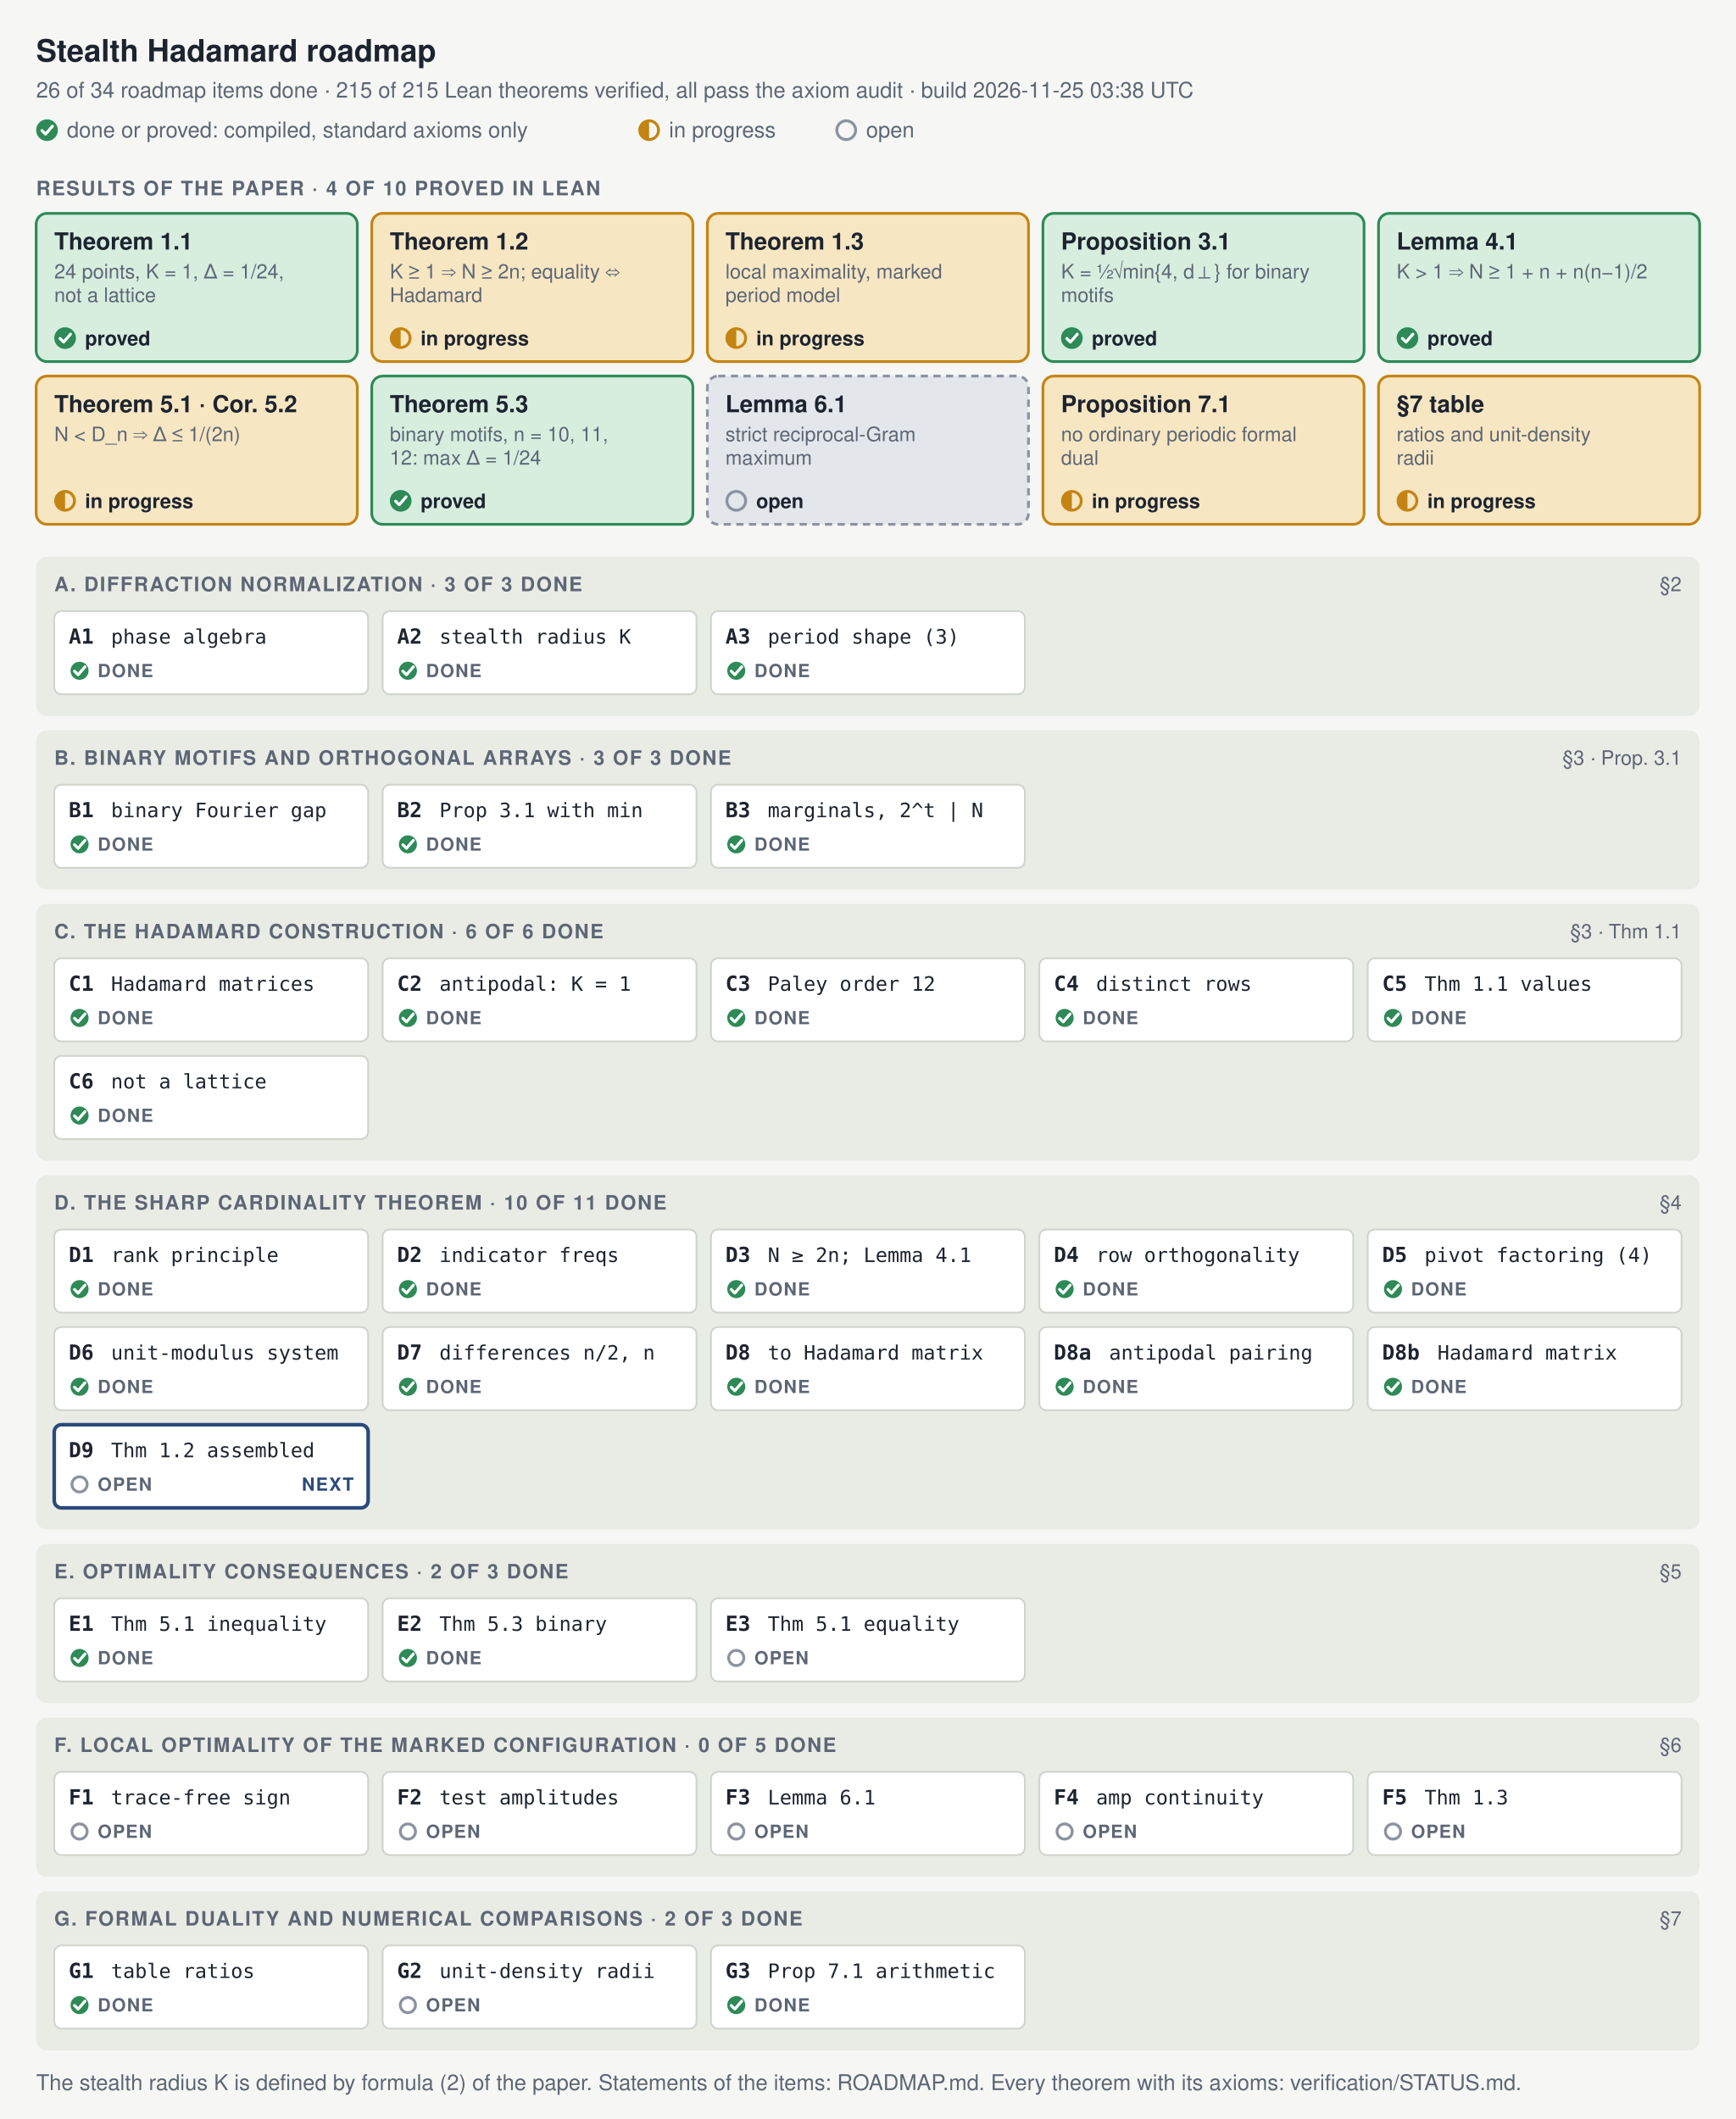
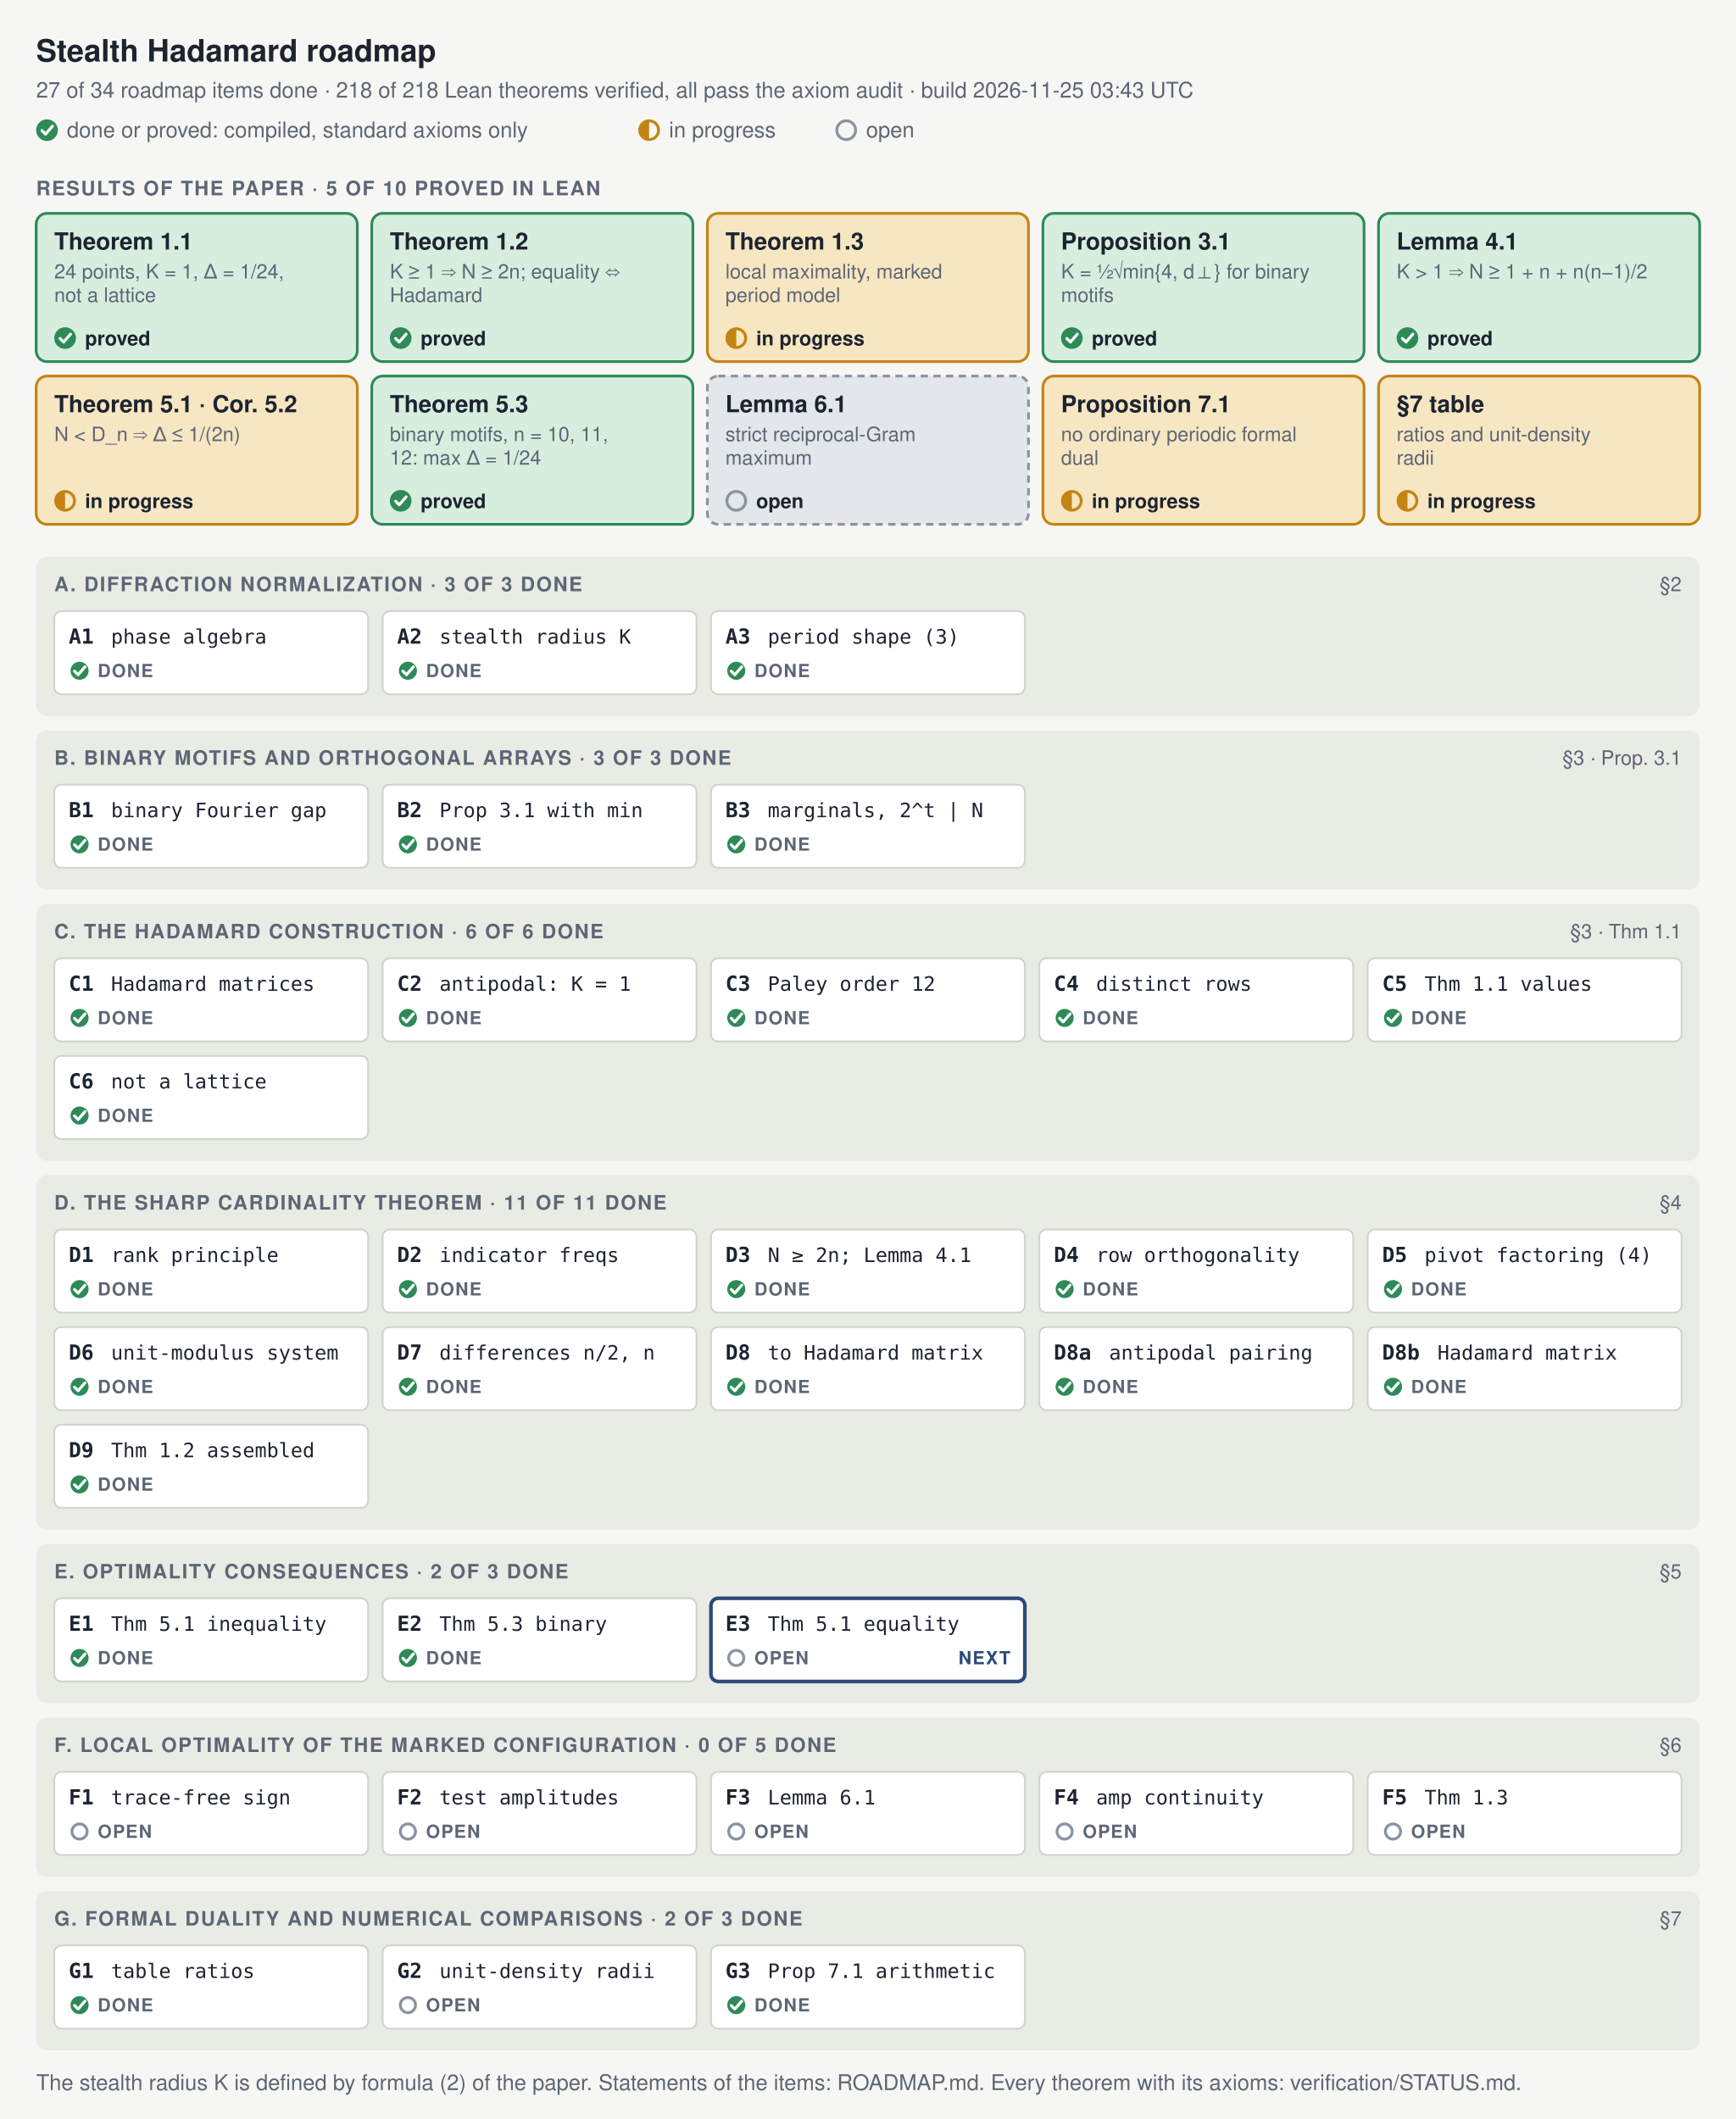
<svg xmlns="http://www.w3.org/2000/svg" viewBox="0 0 960 1172" width="960" height="1172" role="img" aria-labelledby="rm-t rm-d" font-family="-apple-system, Segoe UI, Helvetica, Arial, sans-serif">
  <style>.bg{fill:#f6f7f4}.band{fill:#e9ebe5}.box{fill:#fff;stroke:#d0d4cc}.tt{font-size:17px;font-weight:600;fill:#1d2430}.sm{font-size:12px;fill:#5d6675}.lbl{font-size:11px;font-weight:600;letter-spacing:.07em;fill:#5d6675}.ref{font-size:11px;fill:#5d6675}.rn{font-size:13px;font-weight:600;fill:#1d2430}.rs{font-size:11px;fill:#5d6675}.st{font-size:11px;font-weight:600;fill:#1d2430}.id{font-family:ui-monospace, Menlo, Consolas, monospace;font-size:11.5px;font-weight:600;fill:#1d2430}.nm{font-family:ui-monospace, Menlo, Consolas, monospace;font-size:11px;fill:#1d2430}.ct{font-size:10px;font-weight:600;letter-spacing:.06em;fill:#5d6675}.ct.nx{fill:#2b4a7a}.next{stroke:#2b4a7a;stroke-width:2}.dash{stroke-dasharray:4 3}.g{fill:#2e8a57}.a{fill:#c48413}.s{fill:#8b93a1}.gs{stroke:#2e8a57}.as{stroke:#c48413}.ss{stroke:#8b93a1}.rg{fill:#d7eedf;stroke:#2e8a57;stroke-width:1.5}.ra{fill:#f7e6c2;stroke:#c48413;stroke-width:1.5}.ro{fill:#e3e6ea;stroke:#8b93a1;stroke-width:1.5;stroke-dasharray:4 3}.ic{fill:none;stroke-width:1.6}.ck{fill:none;stroke:#fff;stroke-width:1.6;stroke-linecap:round;stroke-linejoin:round}@media (prefers-color-scheme: dark){.bg{fill:#14181f}.band{fill:#1a1f27}.box{fill:#1b2029;stroke:#2e3542}.tt,.rn,.st,.id,.nm{fill:#e4e7ec}.sm,.lbl,.ref,.rs,.ct{fill:#9aa3b2}.ct.nx{fill:#8fb0e6}.next{stroke:#8fb0e6}.g{fill:#5cc08a}.a{fill:#e6a93c}.s{fill:#8e97a6}.gs{stroke:#5cc08a}.as{stroke:#e6a93c}.ss{stroke:#8e97a6}.rg{fill:#1e3a2b;stroke:#5cc08a}.ra{fill:#3d3018;stroke:#e6a93c}.ro{fill:#262c36;stroke:#8e97a6}.ck{stroke:#14181f}}</style>
  <rect class="bg" x="0" y="0" width="960" height="1172" />
  <text x="20" y="34" class="tt">Stealth Hadamard roadmap</text>
-   <text x="20" y="54" class="sm">26 of 34 roadmap items done · 215 of 215 Lean theorems verified, all pass the axiom audit · build 2026-11-25 03:38 UTC</text>
+   <text x="20" y="54" class="sm">27 of 34 roadmap items done · 218 of 218 Lean theorems verified, all pass the axiom audit · build 2026-11-25 03:43 UTC</text>
  <circle class="g" cx="26" cy="72" r="6" />
  <path class="ck" d="M23.2 72.2 l2 2 l3.8 -4.4" />
  <text x="37" y="76" class="sm">done or proved: compiled, standard axioms only</text>
  <circle class="ic as" cx="359" cy="72" r="5.2" />
  <path class="a" d="M359 66.8 a5.2 5.2 0 0 0 0 10.4 z" />
  <text x="370" y="76" class="sm">in progress</text>
  <circle class="ic ss" cx="468" cy="72" r="5.2" />
  <text x="479" y="76" class="sm">open</text>
-   <text x="20" y="108" class="lbl">RESULTS OF THE PAPER · 4 OF 10 PROVED IN LEAN</text>
+   <text x="20" y="108" class="lbl">RESULTS OF THE PAPER · 5 OF 10 PROVED IN LEAN</text>
  <rect class="rg" x="20.0" y="118" width="177.6" height="82" rx="6" />
  <text x="30.0" y="138" class="rn">Theorem 1.1</text>
  <text x="30.0" y="154" class="rs">24 points, K = 1, Δ = 1/24,</text>
  <text x="30.0" y="167" class="rs">not a lattice</text>
  <circle class="g" cx="36.0" cy="187" r="6" />
  <path class="ck" d="M33.2 187.2 l2 2 l3.8 -4.4" />
  <text x="47.0" y="191" class="st">proved</text>
-   <rect class="ra" x="205.6" y="118" width="177.6" height="82" rx="6" />
+   <rect class="rg" x="205.6" y="118" width="177.6" height="82" rx="6" />
  <text x="215.6" y="138" class="rn">Theorem 1.2</text>
  <text x="215.6" y="154" class="rs">K ≥ 1 ⇒ N ≥ 2n; equality ⇔</text>
  <text x="215.6" y="167" class="rs">Hadamard</text>
-   <circle class="ic as" cx="221.6" cy="187" r="5.2" />
-   <path class="a" d="M221.6 181.8 a5.2 5.2 0 0 0 0 10.4 z" />
-   <text x="232.6" y="191" class="st">in progress</text>
+   <circle class="g" cx="221.6" cy="187" r="6" />
+   <path class="ck" d="M218.8 187.2 l2 2 l3.8 -4.4" />
+   <text x="232.6" y="191" class="st">proved</text>
  <rect class="ra" x="391.2" y="118" width="177.6" height="82" rx="6" />
  <text x="401.2" y="138" class="rn">Theorem 1.3</text>
  <text x="401.2" y="154" class="rs">local maximality, marked</text>
  <text x="401.2" y="167" class="rs">period model</text>
  <circle class="ic as" cx="407.2" cy="187" r="5.2" />
  <path class="a" d="M407.2 181.8 a5.2 5.2 0 0 0 0 10.4 z" />
  <text x="418.2" y="191" class="st">in progress</text>
  <rect class="rg" x="576.8" y="118" width="177.6" height="82" rx="6" />
  <text x="586.8" y="138" class="rn">Proposition 3.1</text>
  <text x="586.8" y="154" class="rs">K = ½√min{4, d⊥} for binary</text>
  <text x="586.8" y="167" class="rs">motifs</text>
  <circle class="g" cx="592.8" cy="187" r="6" />
  <path class="ck" d="M590.0 187.2 l2 2 l3.8 -4.4" />
  <text x="603.8" y="191" class="st">proved</text>
  <rect class="rg" x="762.4" y="118" width="177.6" height="82" rx="6" />
  <text x="772.4" y="138" class="rn">Lemma 4.1</text>
  <text x="772.4" y="154" class="rs">K &gt; 1 ⇒ N ≥ 1 + n + n(n−1)/2</text>
  <circle class="g" cx="778.4" cy="187" r="6" />
  <path class="ck" d="M775.6 187.2 l2 2 l3.8 -4.4" />
  <text x="789.4" y="191" class="st">proved</text>
  <rect class="ra" x="20.0" y="208" width="177.6" height="82" rx="6" />
  <text x="30.0" y="228" class="rn">Theorem 5.1 · Cor. 5.2</text>
  <text x="30.0" y="244" class="rs">N &lt; D_n ⇒ Δ ≤ 1/(2n)</text>
  <circle class="ic as" cx="36.0" cy="277" r="5.2" />
  <path class="a" d="M36.0 271.8 a5.2 5.2 0 0 0 0 10.4 z" />
  <text x="47.0" y="281" class="st">in progress</text>
  <rect class="rg" x="205.6" y="208" width="177.6" height="82" rx="6" />
  <text x="215.6" y="228" class="rn">Theorem 5.3</text>
  <text x="215.6" y="244" class="rs">binary motifs, n = 10, 11,</text>
  <text x="215.6" y="257" class="rs">12: max Δ = 1/24</text>
  <circle class="g" cx="221.6" cy="277" r="6" />
  <path class="ck" d="M218.8 277.2 l2 2 l3.8 -4.4" />
  <text x="232.6" y="281" class="st">proved</text>
  <rect class="ro" x="391.2" y="208" width="177.6" height="82" rx="6" />
  <text x="401.2" y="228" class="rn">Lemma 6.1</text>
  <text x="401.2" y="244" class="rs">strict reciprocal-Gram</text>
  <text x="401.2" y="257" class="rs">maximum</text>
  <circle class="ic ss" cx="407.2" cy="277" r="5.2" />
  <text x="418.2" y="281" class="st">open</text>
  <rect class="ra" x="576.8" y="208" width="177.6" height="82" rx="6" />
  <text x="586.8" y="228" class="rn">Proposition 7.1</text>
  <text x="586.8" y="244" class="rs">no ordinary periodic formal</text>
  <text x="586.8" y="257" class="rs">dual</text>
  <circle class="ic as" cx="592.8" cy="277" r="5.2" />
  <path class="a" d="M592.8 271.8 a5.2 5.2 0 0 0 0 10.4 z" />
  <text x="603.8" y="281" class="st">in progress</text>
  <rect class="ra" x="762.4" y="208" width="177.6" height="82" rx="6" />
  <text x="772.4" y="228" class="rn">§7 table</text>
  <text x="772.4" y="244" class="rs">ratios and unit-density</text>
  <text x="772.4" y="257" class="rs">radii</text>
  <circle class="ic as" cx="778.4" cy="277" r="5.2" />
  <path class="a" d="M778.4 271.8 a5.2 5.2 0 0 0 0 10.4 z" />
  <text x="789.4" y="281" class="st">in progress</text>
  <rect class="band" x="20" y="308" width="920" height="88" rx="6" />
  <text x="30" y="327" class="lbl">A. DIFFRACTION NORMALIZATION · 3 OF 3 DONE</text>
  <text x="930" y="327" class="ref" text-anchor="end">§2</text>
  <rect class="box" x="30.0" y="338" width="173.6" height="46" rx="4" />
  <text x="38.0" y="356" class="id">A1</text>
  <text x="61.4" y="356" class="nm">phase algebra</text>
  <circle class="g" cx="44.0" cy="371" r="5" />
  <path class="ck" d="M41.2 371.2 l2 2 l3.8 -4.4" />
  <text x="54.0" y="374.5" class="ct">DONE</text>
  <rect class="box" x="211.6" y="338" width="173.6" height="46" rx="4" />
  <text x="219.6" y="356" class="id">A2</text>
  <text x="243.0" y="356" class="nm">stealth radius K</text>
  <circle class="g" cx="225.6" cy="371" r="5" />
  <path class="ck" d="M222.8 371.2 l2 2 l3.8 -4.4" />
  <text x="235.6" y="374.5" class="ct">DONE</text>
  <rect class="box" x="393.2" y="338" width="173.6" height="46" rx="4" />
  <text x="401.2" y="356" class="id">A3</text>
  <text x="424.6" y="356" class="nm">period shape (3)</text>
  <circle class="g" cx="407.2" cy="371" r="5" />
  <path class="ck" d="M404.4 371.2 l2 2 l3.8 -4.4" />
  <text x="417.2" y="374.5" class="ct">DONE</text>
  <rect class="band" x="20" y="404" width="920" height="88" rx="6" />
  <text x="30" y="423" class="lbl">B. BINARY MOTIFS AND ORTHOGONAL ARRAYS · 3 OF 3 DONE</text>
  <text x="930" y="423" class="ref" text-anchor="end">§3 · Prop. 3.1</text>
  <rect class="box" x="30.0" y="434" width="173.6" height="46" rx="4" />
  <text x="38.0" y="452" class="id">B1</text>
  <text x="61.4" y="452" class="nm">binary Fourier gap</text>
  <circle class="g" cx="44.0" cy="467" r="5" />
  <path class="ck" d="M41.2 467.2 l2 2 l3.8 -4.4" />
  <text x="54.0" y="470.5" class="ct">DONE</text>
  <rect class="box" x="211.6" y="434" width="173.6" height="46" rx="4" />
  <text x="219.6" y="452" class="id">B2</text>
  <text x="243.0" y="452" class="nm">Prop 3.1 with min</text>
  <circle class="g" cx="225.6" cy="467" r="5" />
  <path class="ck" d="M222.8 467.2 l2 2 l3.8 -4.4" />
  <text x="235.6" y="470.5" class="ct">DONE</text>
  <rect class="box" x="393.2" y="434" width="173.6" height="46" rx="4" />
  <text x="401.2" y="452" class="id">B3</text>
  <text x="424.6" y="452" class="nm">marginals, 2^t | N</text>
  <circle class="g" cx="407.2" cy="467" r="5" />
  <path class="ck" d="M404.4 467.2 l2 2 l3.8 -4.4" />
  <text x="417.2" y="470.5" class="ct">DONE</text>
  <rect class="band" x="20" y="500" width="920" height="142" rx="6" />
  <text x="30" y="519" class="lbl">C. THE HADAMARD CONSTRUCTION · 6 OF 6 DONE</text>
  <text x="930" y="519" class="ref" text-anchor="end">§3 · Thm 1.1</text>
  <rect class="box" x="30.0" y="530" width="173.6" height="46" rx="4" />
  <text x="38.0" y="548" class="id">C1</text>
  <text x="61.4" y="548" class="nm">Hadamard matrices</text>
  <circle class="g" cx="44.0" cy="563" r="5" />
  <path class="ck" d="M41.2 563.2 l2 2 l3.8 -4.4" />
  <text x="54.0" y="566.5" class="ct">DONE</text>
  <rect class="box" x="211.6" y="530" width="173.6" height="46" rx="4" />
  <text x="219.6" y="548" class="id">C2</text>
  <text x="243.0" y="548" class="nm">antipodal: K = 1</text>
  <circle class="g" cx="225.6" cy="563" r="5" />
  <path class="ck" d="M222.8 563.2 l2 2 l3.8 -4.4" />
  <text x="235.6" y="566.5" class="ct">DONE</text>
  <rect class="box" x="393.2" y="530" width="173.6" height="46" rx="4" />
  <text x="401.2" y="548" class="id">C3</text>
  <text x="424.6" y="548" class="nm">Paley order 12</text>
  <circle class="g" cx="407.2" cy="563" r="5" />
  <path class="ck" d="M404.4 563.2 l2 2 l3.8 -4.4" />
  <text x="417.2" y="566.5" class="ct">DONE</text>
  <rect class="box" x="574.8" y="530" width="173.6" height="46" rx="4" />
  <text x="582.8" y="548" class="id">C4</text>
  <text x="606.2" y="548" class="nm">distinct rows</text>
  <circle class="g" cx="588.8" cy="563" r="5" />
  <path class="ck" d="M586.0 563.2 l2 2 l3.8 -4.4" />
  <text x="598.8" y="566.5" class="ct">DONE</text>
  <rect class="box" x="756.4" y="530" width="173.6" height="46" rx="4" />
  <text x="764.4" y="548" class="id">C5</text>
  <text x="787.8" y="548" class="nm">Thm 1.1 values</text>
  <circle class="g" cx="770.4" cy="563" r="5" />
  <path class="ck" d="M767.6 563.2 l2 2 l3.8 -4.4" />
  <text x="780.4" y="566.5" class="ct">DONE</text>
  <rect class="box" x="30.0" y="584" width="173.6" height="46" rx="4" />
  <text x="38.0" y="602" class="id">C6</text>
  <text x="61.4" y="602" class="nm">not a lattice</text>
  <circle class="g" cx="44.0" cy="617" r="5" />
  <path class="ck" d="M41.2 617.2 l2 2 l3.8 -4.4" />
  <text x="54.0" y="620.5" class="ct">DONE</text>
  <rect class="band" x="20" y="650" width="920" height="196" rx="6" />
-   <text x="30" y="669" class="lbl">D. THE SHARP CARDINALITY THEOREM · 10 OF 11 DONE</text>
+   <text x="30" y="669" class="lbl">D. THE SHARP CARDINALITY THEOREM · 11 OF 11 DONE</text>
  <text x="930" y="669" class="ref" text-anchor="end">§4</text>
  <rect class="box" x="30.0" y="680" width="173.6" height="46" rx="4" />
  <text x="38.0" y="698" class="id">D1</text>
  <text x="61.4" y="698" class="nm">rank principle</text>
  <circle class="g" cx="44.0" cy="713" r="5" />
  <path class="ck" d="M41.2 713.2 l2 2 l3.8 -4.4" />
  <text x="54.0" y="716.5" class="ct">DONE</text>
  <rect class="box" x="211.6" y="680" width="173.6" height="46" rx="4" />
  <text x="219.6" y="698" class="id">D2</text>
  <text x="243.0" y="698" class="nm">indicator freqs</text>
  <circle class="g" cx="225.6" cy="713" r="5" />
  <path class="ck" d="M222.8 713.2 l2 2 l3.8 -4.4" />
  <text x="235.6" y="716.5" class="ct">DONE</text>
  <rect class="box" x="393.2" y="680" width="173.6" height="46" rx="4" />
  <text x="401.2" y="698" class="id">D3</text>
  <text x="424.6" y="698" class="nm">N ≥ 2n; Lemma 4.1</text>
  <circle class="g" cx="407.2" cy="713" r="5" />
  <path class="ck" d="M404.4 713.2 l2 2 l3.8 -4.4" />
  <text x="417.2" y="716.5" class="ct">DONE</text>
  <rect class="box" x="574.8" y="680" width="173.6" height="46" rx="4" />
  <text x="582.8" y="698" class="id">D4</text>
  <text x="606.2" y="698" class="nm">row orthogonality</text>
  <circle class="g" cx="588.8" cy="713" r="5" />
  <path class="ck" d="M586.0 713.2 l2 2 l3.8 -4.4" />
  <text x="598.8" y="716.5" class="ct">DONE</text>
  <rect class="box" x="756.4" y="680" width="173.6" height="46" rx="4" />
  <text x="764.4" y="698" class="id">D5</text>
  <text x="787.8" y="698" class="nm">pivot factoring (4)</text>
  <circle class="g" cx="770.4" cy="713" r="5" />
  <path class="ck" d="M767.6 713.2 l2 2 l3.8 -4.4" />
  <text x="780.4" y="716.5" class="ct">DONE</text>
  <rect class="box" x="30.0" y="734" width="173.6" height="46" rx="4" />
  <text x="38.0" y="752" class="id">D6</text>
  <text x="61.4" y="752" class="nm">unit-modulus system</text>
  <circle class="g" cx="44.0" cy="767" r="5" />
  <path class="ck" d="M41.2 767.2 l2 2 l3.8 -4.4" />
  <text x="54.0" y="770.5" class="ct">DONE</text>
  <rect class="box" x="211.6" y="734" width="173.6" height="46" rx="4" />
  <text x="219.6" y="752" class="id">D7</text>
  <text x="243.0" y="752" class="nm">differences n/2, n</text>
  <circle class="g" cx="225.6" cy="767" r="5" />
  <path class="ck" d="M222.8 767.2 l2 2 l3.8 -4.4" />
  <text x="235.6" y="770.5" class="ct">DONE</text>
  <rect class="box" x="393.2" y="734" width="173.6" height="46" rx="4" />
  <text x="401.2" y="752" class="id">D8</text>
  <text x="424.6" y="752" class="nm">to Hadamard matrix</text>
  <circle class="g" cx="407.2" cy="767" r="5" />
  <path class="ck" d="M404.4 767.2 l2 2 l3.8 -4.4" />
  <text x="417.2" y="770.5" class="ct">DONE</text>
  <rect class="box" x="574.8" y="734" width="173.6" height="46" rx="4" />
  <text x="582.8" y="752" class="id">D8a</text>
  <text x="613.4" y="752" class="nm">antipodal pairing</text>
  <circle class="g" cx="588.8" cy="767" r="5" />
  <path class="ck" d="M586.0 767.2 l2 2 l3.8 -4.4" />
  <text x="598.8" y="770.5" class="ct">DONE</text>
  <rect class="box" x="756.4" y="734" width="173.6" height="46" rx="4" />
  <text x="764.4" y="752" class="id">D8b</text>
  <text x="795.0" y="752" class="nm">Hadamard matrix</text>
  <circle class="g" cx="770.4" cy="767" r="5" />
  <path class="ck" d="M767.6 767.2 l2 2 l3.8 -4.4" />
  <text x="780.4" y="770.5" class="ct">DONE</text>
-   <rect class="box next" x="30.0" y="788" width="173.6" height="46" rx="4" />
+   <rect class="box" x="30.0" y="788" width="173.6" height="46" rx="4" />
  <text x="38.0" y="806" class="id">D9</text>
  <text x="61.4" y="806" class="nm">Thm 1.2 assembled</text>
-   <circle class="ic ss" cx="44.0" cy="821" r="4.2" />
-   <text x="54.0" y="824.5" class="ct">OPEN</text>
-   <text x="195.6" y="824.5" class="ct nx" text-anchor="end">NEXT</text>
+   <circle class="g" cx="44.0" cy="821" r="5" />
+   <path class="ck" d="M41.2 821.2 l2 2 l3.8 -4.4" />
+   <text x="54.0" y="824.5" class="ct">DONE</text>
  <rect class="band" x="20" y="854" width="920" height="88" rx="6" />
  <text x="30" y="873" class="lbl">E. OPTIMALITY CONSEQUENCES · 2 OF 3 DONE</text>
  <text x="930" y="873" class="ref" text-anchor="end">§5</text>
  <rect class="box" x="30.0" y="884" width="173.6" height="46" rx="4" />
  <text x="38.0" y="902" class="id">E1</text>
  <text x="61.4" y="902" class="nm">Thm 5.1 inequality</text>
  <circle class="g" cx="44.0" cy="917" r="5" />
  <path class="ck" d="M41.2 917.2 l2 2 l3.8 -4.4" />
  <text x="54.0" y="920.5" class="ct">DONE</text>
  <rect class="box" x="211.6" y="884" width="173.6" height="46" rx="4" />
  <text x="219.6" y="902" class="id">E2</text>
  <text x="243.0" y="902" class="nm">Thm 5.3 binary</text>
  <circle class="g" cx="225.6" cy="917" r="5" />
  <path class="ck" d="M222.8 917.2 l2 2 l3.8 -4.4" />
  <text x="235.6" y="920.5" class="ct">DONE</text>
-   <rect class="box" x="393.2" y="884" width="173.6" height="46" rx="4" />
+   <rect class="box next" x="393.2" y="884" width="173.6" height="46" rx="4" />
  <text x="401.2" y="902" class="id">E3</text>
  <text x="424.6" y="902" class="nm">Thm 5.1 equality</text>
  <circle class="ic ss" cx="407.2" cy="917" r="4.2" />
  <text x="417.2" y="920.5" class="ct">OPEN</text>
+   <text x="558.8" y="920.5" class="ct nx" text-anchor="end">NEXT</text>
  <rect class="band" x="20" y="950" width="920" height="88" rx="6" />
  <text x="30" y="969" class="lbl">F. LOCAL OPTIMALITY OF THE MARKED CONFIGURATION · 0 OF 5 DONE</text>
  <text x="930" y="969" class="ref" text-anchor="end">§6</text>
  <rect class="box" x="30.0" y="980" width="173.6" height="46" rx="4" />
  <text x="38.0" y="998" class="id">F1</text>
  <text x="61.4" y="998" class="nm">trace-free sign</text>
  <circle class="ic ss" cx="44.0" cy="1013" r="4.2" />
  <text x="54.0" y="1016.5" class="ct">OPEN</text>
  <rect class="box" x="211.6" y="980" width="173.6" height="46" rx="4" />
  <text x="219.6" y="998" class="id">F2</text>
  <text x="243.0" y="998" class="nm">test amplitudes</text>
  <circle class="ic ss" cx="225.6" cy="1013" r="4.2" />
  <text x="235.6" y="1016.5" class="ct">OPEN</text>
  <rect class="box" x="393.2" y="980" width="173.6" height="46" rx="4" />
  <text x="401.2" y="998" class="id">F3</text>
  <text x="424.6" y="998" class="nm">Lemma 6.1</text>
  <circle class="ic ss" cx="407.2" cy="1013" r="4.2" />
  <text x="417.2" y="1016.5" class="ct">OPEN</text>
  <rect class="box" x="574.8" y="980" width="173.6" height="46" rx="4" />
  <text x="582.8" y="998" class="id">F4</text>
  <text x="606.2" y="998" class="nm">amp continuity</text>
  <circle class="ic ss" cx="588.8" cy="1013" r="4.2" />
  <text x="598.8" y="1016.5" class="ct">OPEN</text>
  <rect class="box" x="756.4" y="980" width="173.6" height="46" rx="4" />
  <text x="764.4" y="998" class="id">F5</text>
  <text x="787.8" y="998" class="nm">Thm 1.3</text>
  <circle class="ic ss" cx="770.4" cy="1013" r="4.2" />
  <text x="780.4" y="1016.5" class="ct">OPEN</text>
  <rect class="band" x="20" y="1046" width="920" height="88" rx="6" />
  <text x="30" y="1065" class="lbl">G. FORMAL DUALITY AND NUMERICAL COMPARISONS · 2 OF 3 DONE</text>
  <text x="930" y="1065" class="ref" text-anchor="end">§7</text>
  <rect class="box" x="30.0" y="1076" width="173.6" height="46" rx="4" />
  <text x="38.0" y="1094" class="id">G1</text>
  <text x="61.4" y="1094" class="nm">table ratios</text>
  <circle class="g" cx="44.0" cy="1109" r="5" />
  <path class="ck" d="M41.2 1109.2 l2 2 l3.8 -4.4" />
  <text x="54.0" y="1112.5" class="ct">DONE</text>
  <rect class="box" x="211.6" y="1076" width="173.6" height="46" rx="4" />
  <text x="219.6" y="1094" class="id">G2</text>
  <text x="243.0" y="1094" class="nm">unit-density radii</text>
  <circle class="ic ss" cx="225.6" cy="1109" r="4.2" />
  <text x="235.6" y="1112.5" class="ct">OPEN</text>
  <rect class="box" x="393.2" y="1076" width="173.6" height="46" rx="4" />
  <text x="401.2" y="1094" class="id">G3</text>
  <text x="424.6" y="1094" class="nm">Prop 7.1 arithmetic</text>
  <circle class="g" cx="407.2" cy="1109" r="5" />
  <path class="ck" d="M404.4 1109.2 l2 2 l3.8 -4.4" />
  <text x="417.2" y="1112.5" class="ct">DONE</text>
  <text x="20" y="1156" class="sm">The stealth radius K is defined by formula (2) of the paper. Statements of the items: ROADMAP.md. Every theorem with its axioms: verification/STATUS.md.</text>
</svg>
